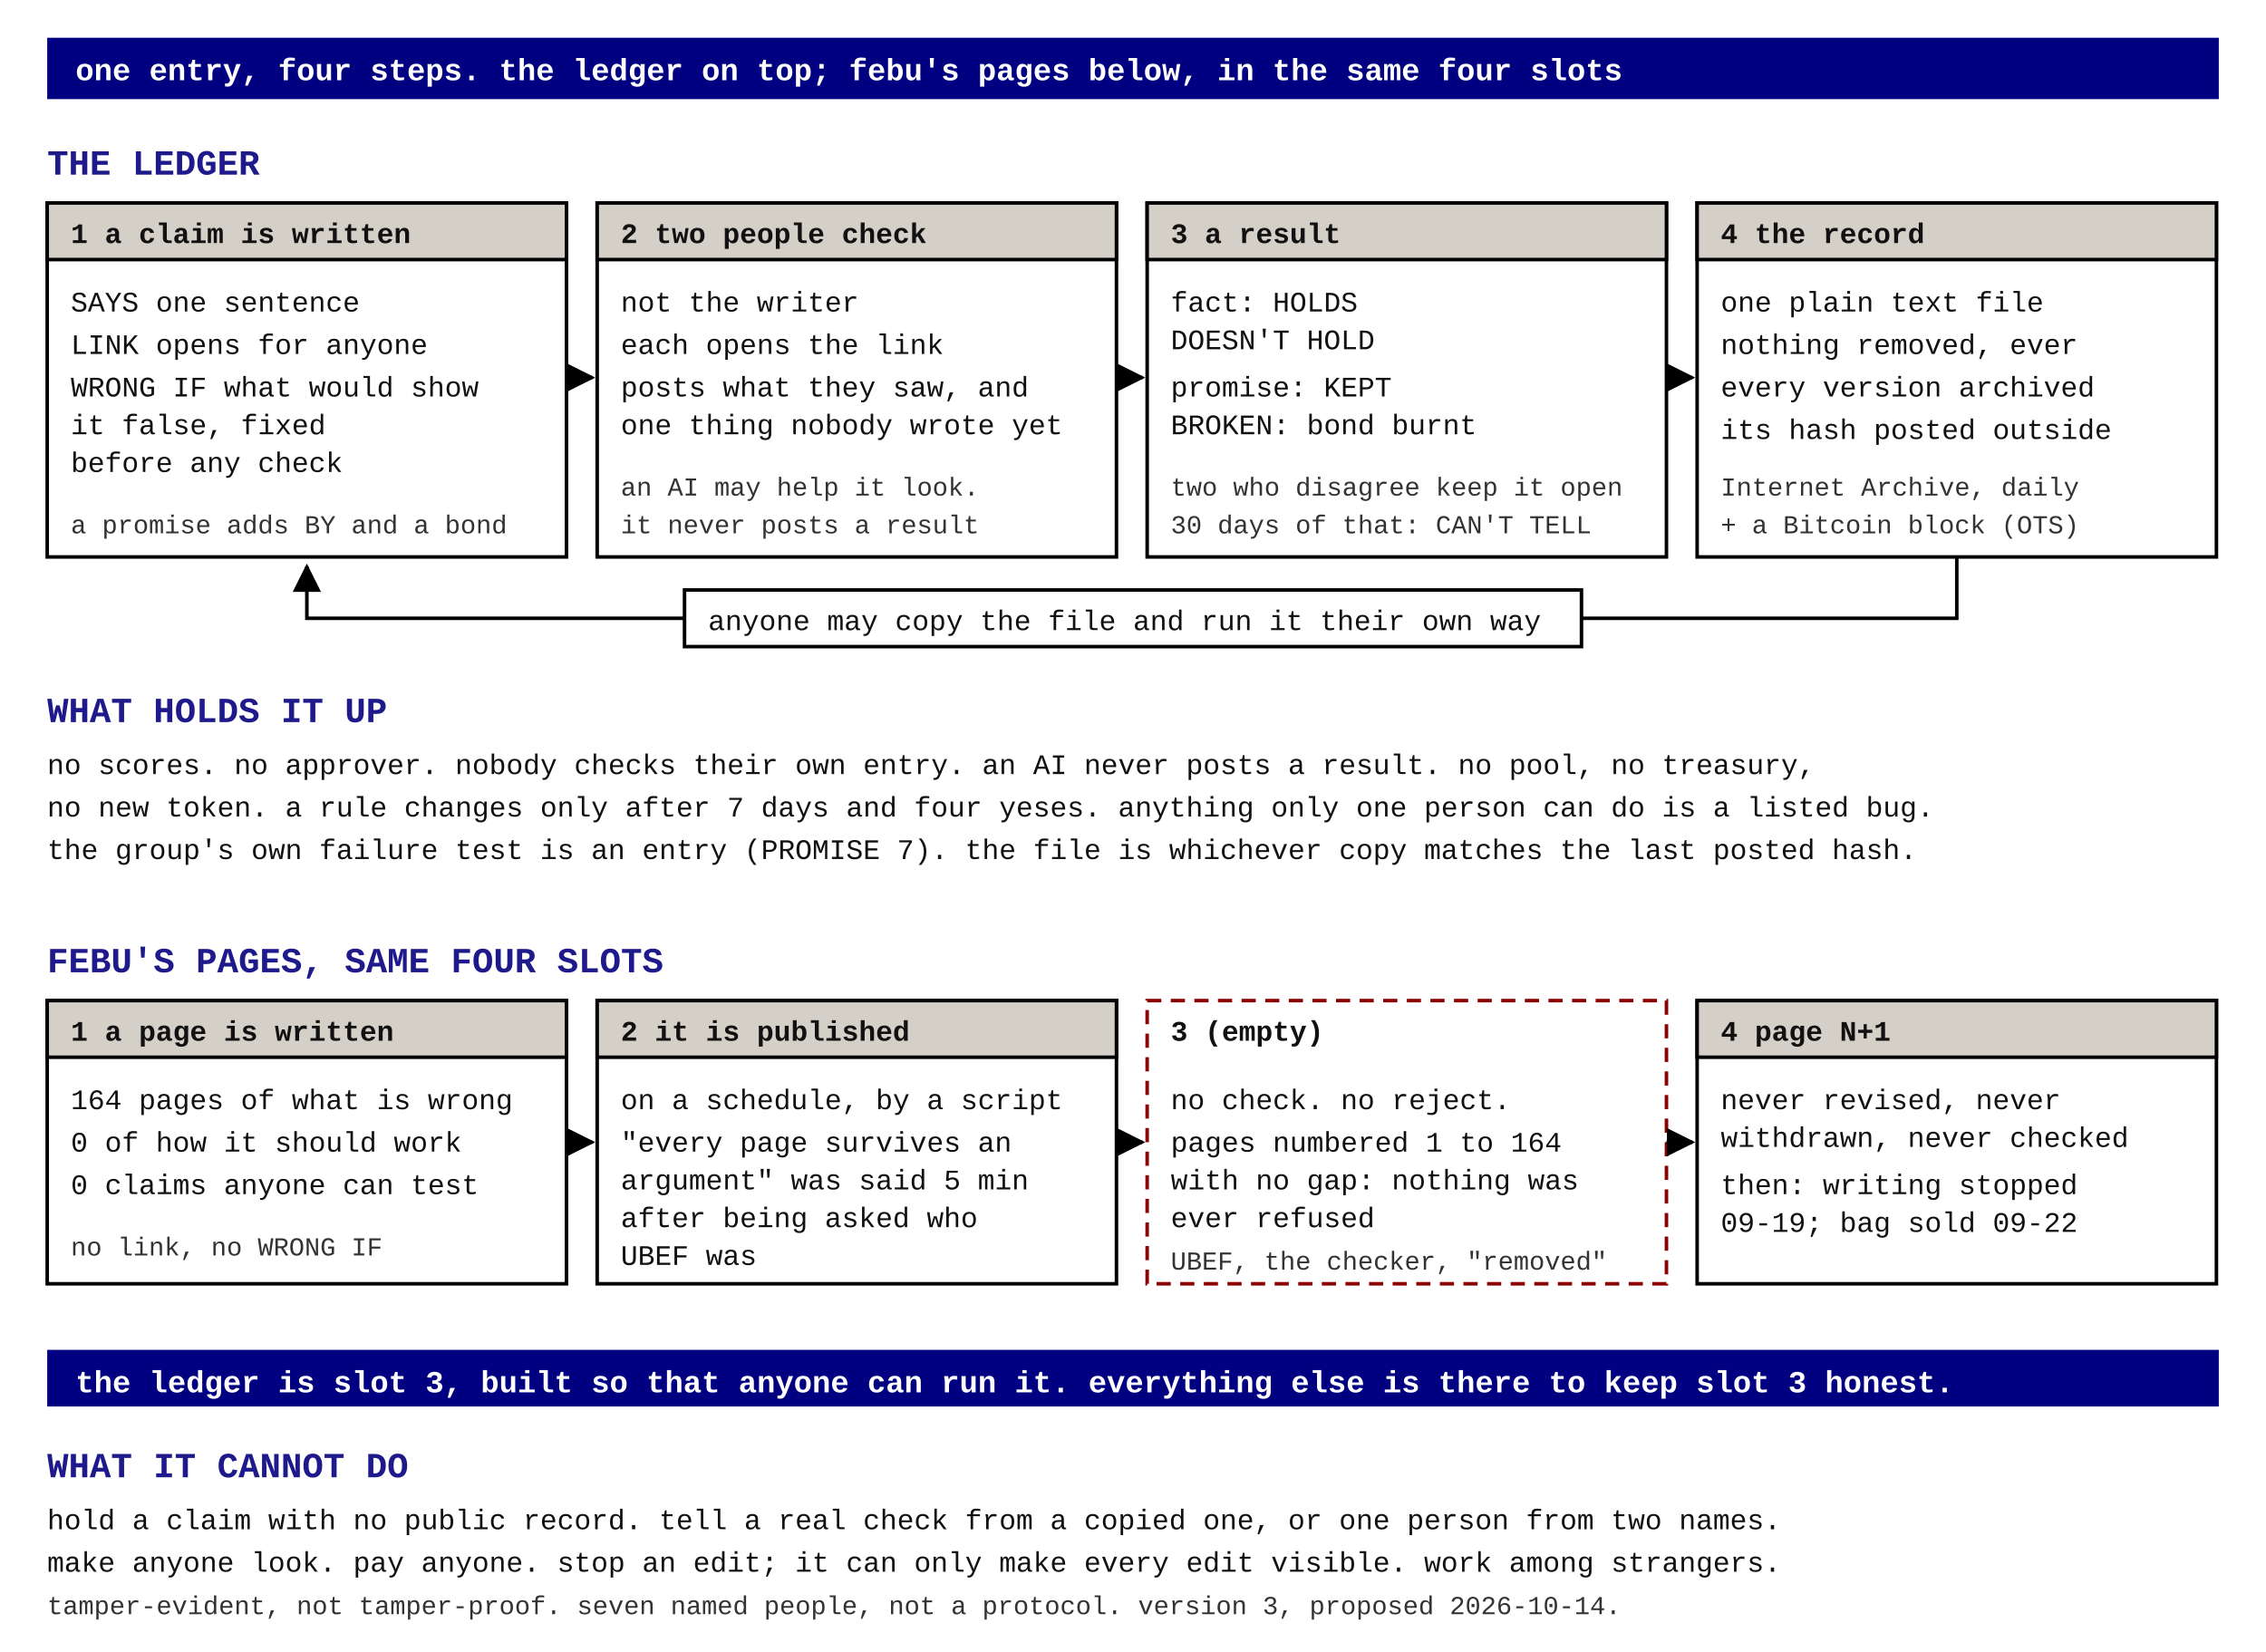
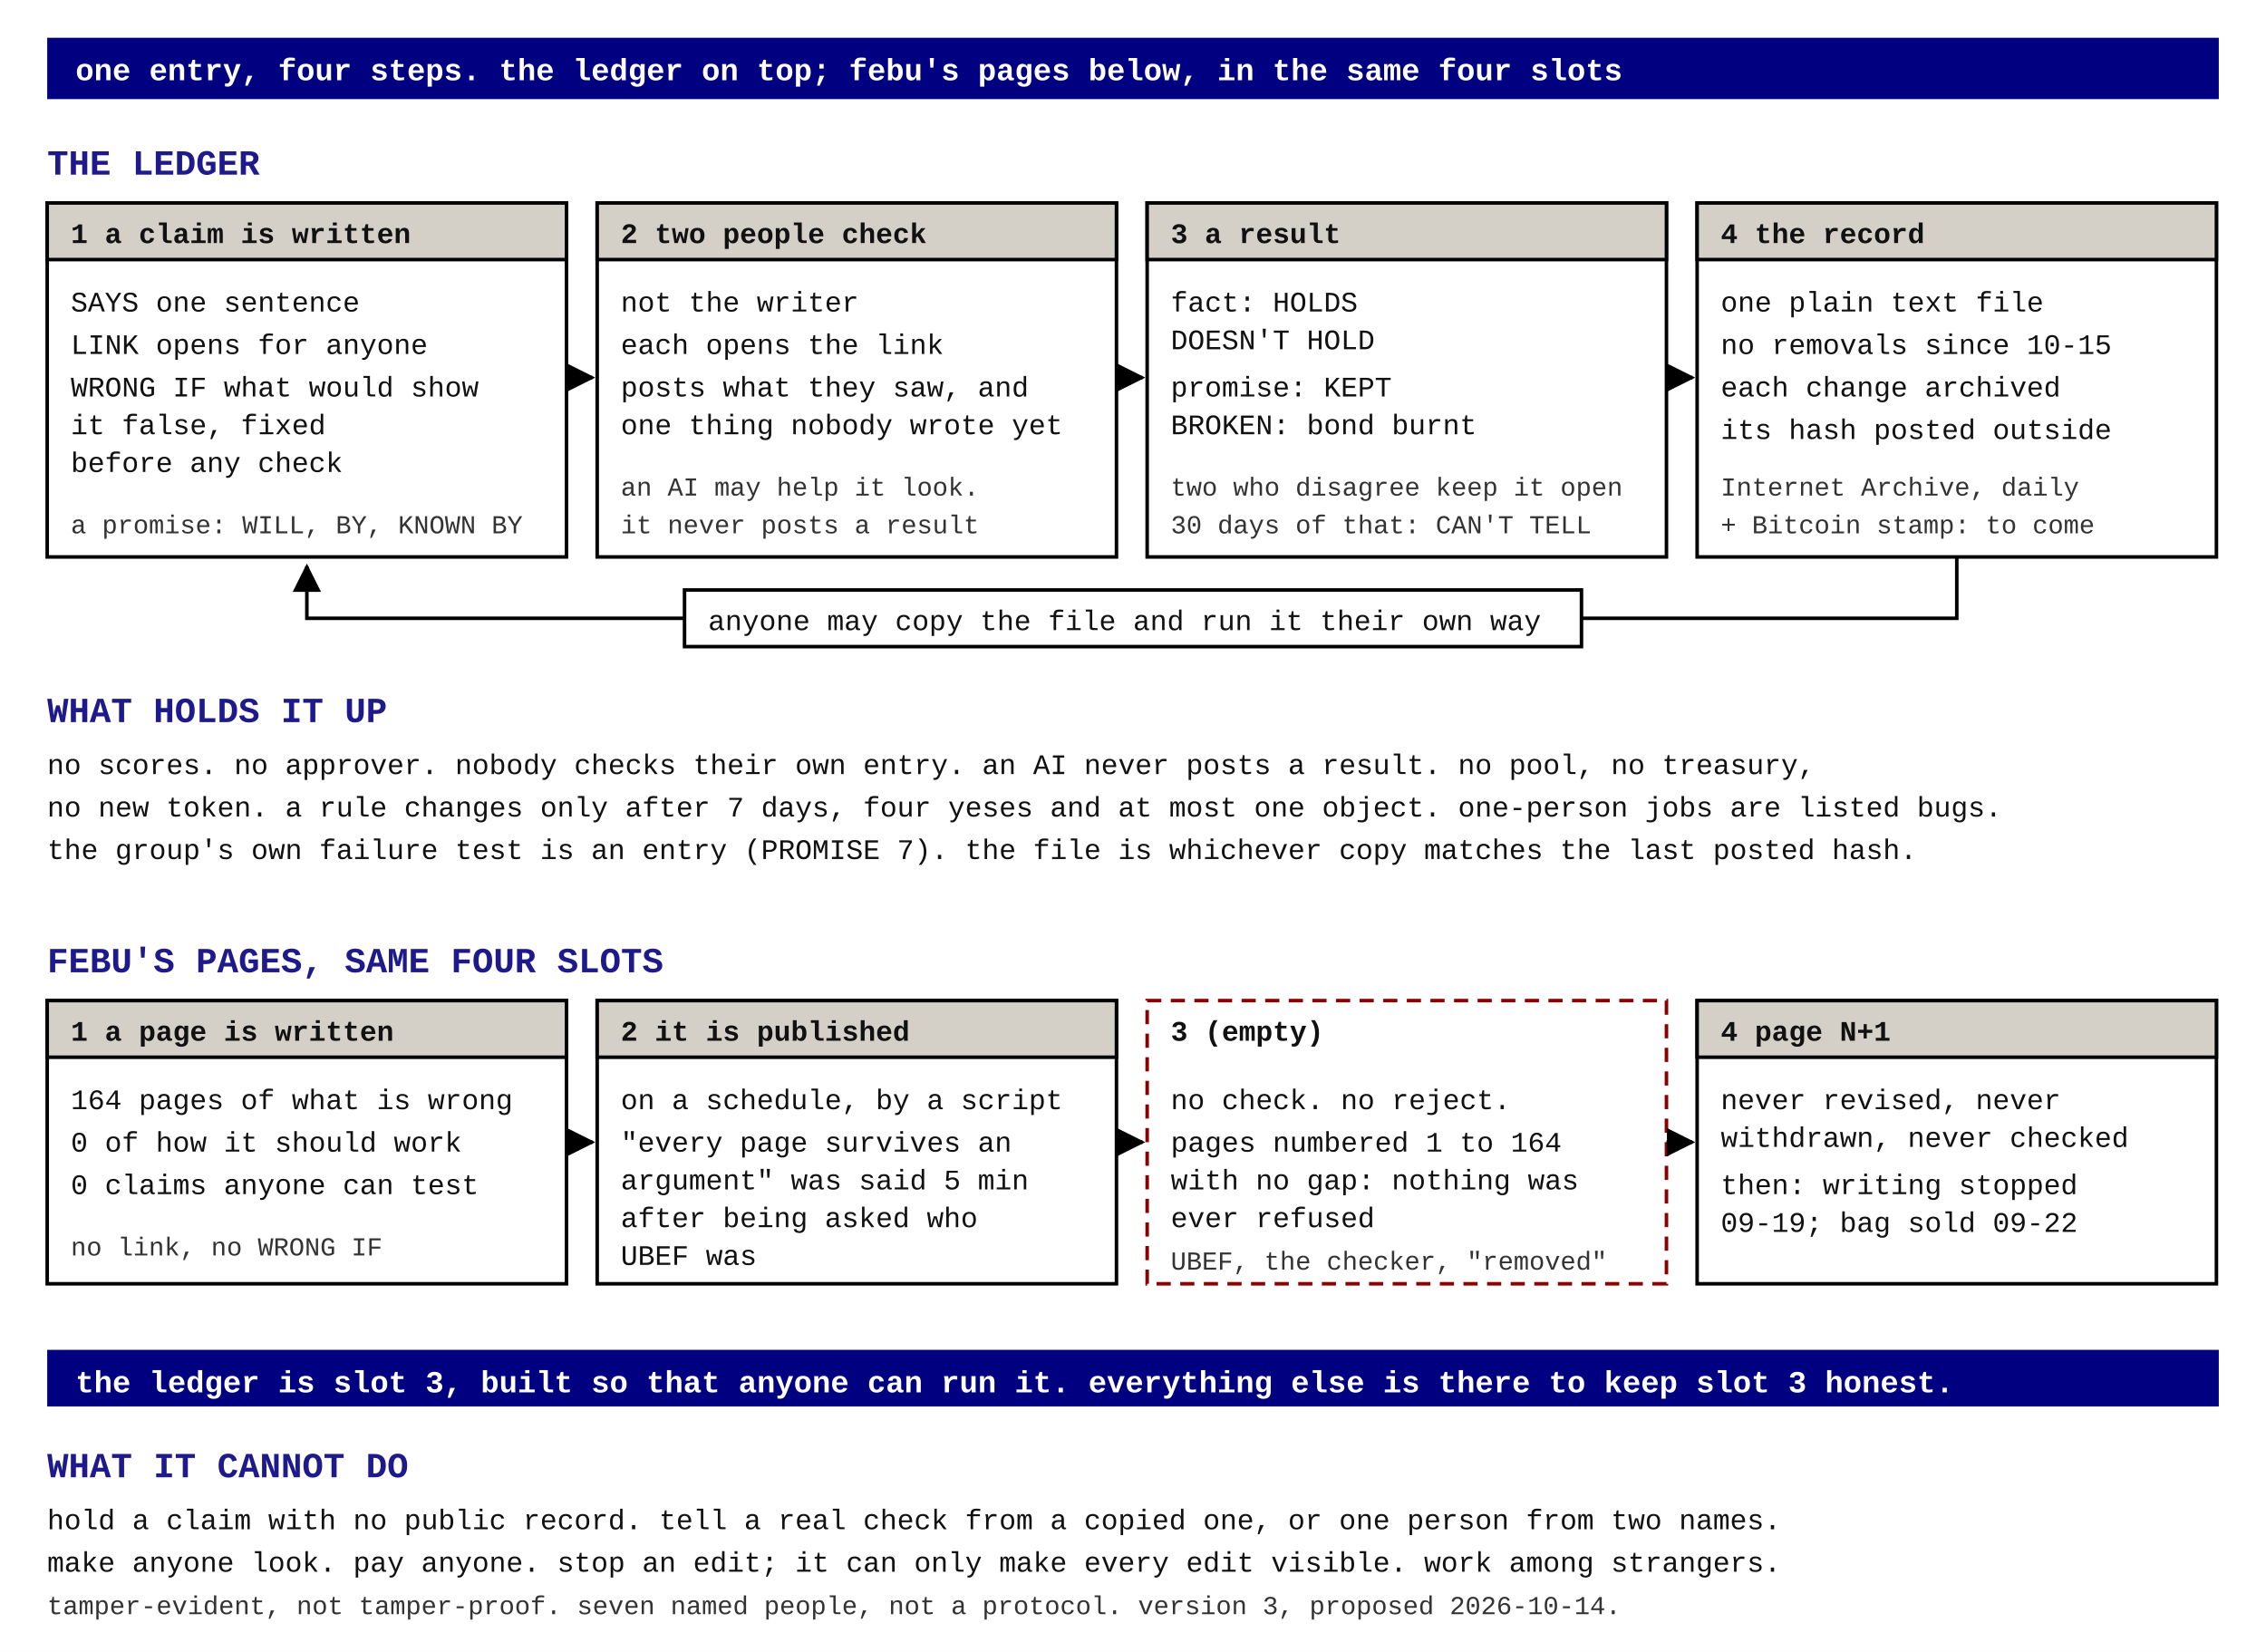
<svg xmlns="http://www.w3.org/2000/svg" viewBox="0 0 960 700" width="960" height="700" role="img" aria-labelledby="t d">
  <style>
    text{font-family:ui-monospace,"Cascadia Mono",Consolas,"Courier New",monospace;fill:#111}
    .h{font-size:15px;font-weight:700;fill:#1f1a8c}
    .n{font-size:12px}
    .s{font-size:11px;fill:#333}
    .k{font-size:12px;font-weight:700}
    .box{fill:#fff;stroke:#000;stroke-width:1.5}
    .silver{fill:#d4d0c8;stroke:#000;stroke-width:1.5}
    .missing{fill:none;stroke:#8b0000;stroke-width:1.5;stroke-dasharray:6 4}
    .arrow{fill:none;stroke:#000;stroke-width:1.5;marker-end:url(#m)}
    .barfill{fill:#000080}
    .bart{font-size:13px;font-weight:700;fill:#fff}
  </style>
  <defs>
    <marker id="m" viewBox="0 0 10 10" refX="9" refY="5" markerWidth="8" markerHeight="8" orient="auto-start-reverse">
      <path d="M0,0 L10,5 L0,10 z" fill="#000" />
    </marker>
  </defs>
  <rect x="0" y="0" width="960" height="700" fill="#fff" />
  <rect x="20" y="16" width="920" height="26" class="barfill" />
  <text x="32" y="34" class="bart">one entry, four steps. the ledger on top; febu's pages below, in the same four slots</text>
  <text x="20" y="74" class="h">THE LEDGER</text>
  <rect x="20" y="86" width="220" height="150" class="box" />
  <rect x="20" y="86" width="220" height="24" class="silver" />
  <text x="30" y="103" class="k">1  a claim is written</text>
  <text x="30" y="132" class="n">SAYS     one sentence</text>
  <text x="30" y="150" class="n">LINK     opens for anyone</text>
  <text x="30" y="168" class="n">WRONG IF what would show</text>
  <text x="30" y="184" class="n">         it false, fixed</text>
  <text x="30" y="200" class="n">         before any check</text>
-   <text x="30" y="226" class="s">a promise adds BY and a bond</text>
+   <text x="30" y="226" class="s">a promise: WILL, BY, KNOWN BY</text>
  <path d="M240,160 L251,160" class="arrow" />
  <rect x="253" y="86" width="220" height="150" class="box" />
  <rect x="253" y="86" width="220" height="24" class="silver" />
  <text x="263" y="103" class="k">2  two people check</text>
  <text x="263" y="132" class="n">not the writer</text>
  <text x="263" y="150" class="n">each opens the link</text>
  <text x="263" y="168" class="n">posts what they saw, and</text>
  <text x="263" y="184" class="n">one thing nobody wrote yet</text>
  <text x="263" y="210" class="s">an AI may help it look.</text>
  <text x="263" y="226" class="s">it never posts a result</text>
  <path d="M473,160 L484,160" class="arrow" />
  <rect x="486" y="86" width="220" height="150" class="box" />
  <rect x="486" y="86" width="220" height="24" class="silver" />
  <text x="496" y="103" class="k">3  a result</text>
  <text x="496" y="132" class="n">fact:    HOLDS</text>
  <text x="496" y="148" class="n">         DOESN'T HOLD</text>
  <text x="496" y="168" class="n">promise: KEPT</text>
  <text x="496" y="184" class="n">         BROKEN: bond burnt</text>
  <text x="496" y="210" class="s">two who disagree keep it open</text>
  <text x="496" y="226" class="s">30 days of that: CAN'T TELL</text>
  <path d="M706,160 L717,160" class="arrow" />
  <rect x="719" y="86" width="220" height="150" class="box" />
  <rect x="719" y="86" width="220" height="24" class="silver" />
  <text x="729" y="103" class="k">4  the record</text>
  <text x="729" y="132" class="n">one plain text file</text>
-   <text x="729" y="150" class="n">nothing removed, ever</text>
-   <text x="729" y="168" class="n">every version archived</text>
+   <text x="729" y="150" class="n">no removals since 10-15</text>
+   <text x="729" y="168" class="n">each change archived</text>
  <text x="729" y="186" class="n">its hash posted outside</text>
  <text x="729" y="210" class="s">Internet Archive, daily</text>
-   <text x="729" y="226" class="s">+ a Bitcoin block (OTS)</text>
+   <text x="729" y="226" class="s">+ Bitcoin stamp: to come</text>
  <path d="M829,236 L829,262 L130,262 L130,240" class="arrow" />
  <rect x="290" y="250" width="380" height="24" class="box" />
  <text x="300" y="267" class="n">anyone may copy the file and run it their own way</text>
  <text x="20" y="306" class="h">WHAT HOLDS IT UP</text>
  <text x="20" y="328" class="n">no scores. no approver. nobody checks their own entry. an AI never posts a result. no pool, no treasury,</text>
-   <text x="20" y="346" class="n">no new token. a rule changes only after 7 days and four yeses. anything only one person can do is a listed bug.</text>
+   <text x="20" y="346" class="n">no new token. a rule changes only after 7 days, four yeses and at most one object. one-person jobs are listed bugs.</text>
  <text x="20" y="364" class="n">the group's own failure test is an entry (PROMISE 7). the file is whichever copy matches the last posted hash.</text>
  <text x="20" y="412" class="h">FEBU'S PAGES, SAME FOUR SLOTS</text>
  <rect x="20" y="424" width="220" height="120" class="box" />
  <rect x="20" y="424" width="220" height="24" class="silver" />
  <text x="30" y="441" class="k">1  a page is written</text>
  <text x="30" y="470" class="n">164 pages of what is wrong</text>
  <text x="30" y="488" class="n">0 of how it should work</text>
  <text x="30" y="506" class="n">0 claims anyone can test</text>
  <text x="30" y="532" class="s">no link, no WRONG IF</text>
  <path d="M240,484 L251,484" class="arrow" />
  <rect x="253" y="424" width="220" height="120" class="box" />
  <rect x="253" y="424" width="220" height="24" class="silver" />
  <text x="263" y="441" class="k">2  it is published</text>
  <text x="263" y="470" class="n">on a schedule, by a script</text>
  <text x="263" y="488" class="n">"every page survives an</text>
  <text x="263" y="504" class="n">argument" was said 5 min</text>
  <text x="263" y="520" class="n">after being asked who</text>
  <text x="263" y="536" class="n">UBEF was</text>
  <path d="M473,484 L484,484" class="arrow" />
  <rect x="486" y="424" width="220" height="120" class="missing" />
  <text x="496" y="441" class="k" fill="#8b0000">3  (empty)</text>
  <text x="496" y="470" class="n">no check. no reject.</text>
  <text x="496" y="488" class="n">pages numbered 1 to 164</text>
  <text x="496" y="504" class="n">with no gap: nothing was</text>
  <text x="496" y="520" class="n">ever refused</text>
  <text x="496" y="538" class="s">UBEF, the checker, "removed"</text>
  <path d="M706,484 L717,484" class="arrow" />
  <rect x="719" y="424" width="220" height="120" class="box" />
  <rect x="719" y="424" width="220" height="24" class="silver" />
  <text x="729" y="441" class="k">4  page N+1</text>
  <text x="729" y="470" class="n">never revised, never</text>
  <text x="729" y="486" class="n">withdrawn, never checked</text>
  <text x="729" y="506" class="n">then: writing stopped</text>
  <text x="729" y="522" class="n">09-19; bag sold 09-22</text>
  <rect x="20" y="572" width="920" height="24" class="barfill" />
  <text x="32" y="590" class="bart">the ledger is slot 3, built so that anyone can run it. everything else is there to keep slot 3 honest.</text>
  <text x="20" y="626" class="h">WHAT IT CANNOT DO</text>
  <text x="20" y="648" class="n">hold a claim with no public record. tell a real check from a copied one, or one person from two names.</text>
  <text x="20" y="666" class="n">make anyone look. pay anyone. stop an edit; it can only make every edit visible. work among strangers.</text>
  <text x="20" y="684" class="s">tamper-evident, not tamper-proof. seven named people, not a protocol. version 3, proposed 2026-10-14.</text>
</svg>
